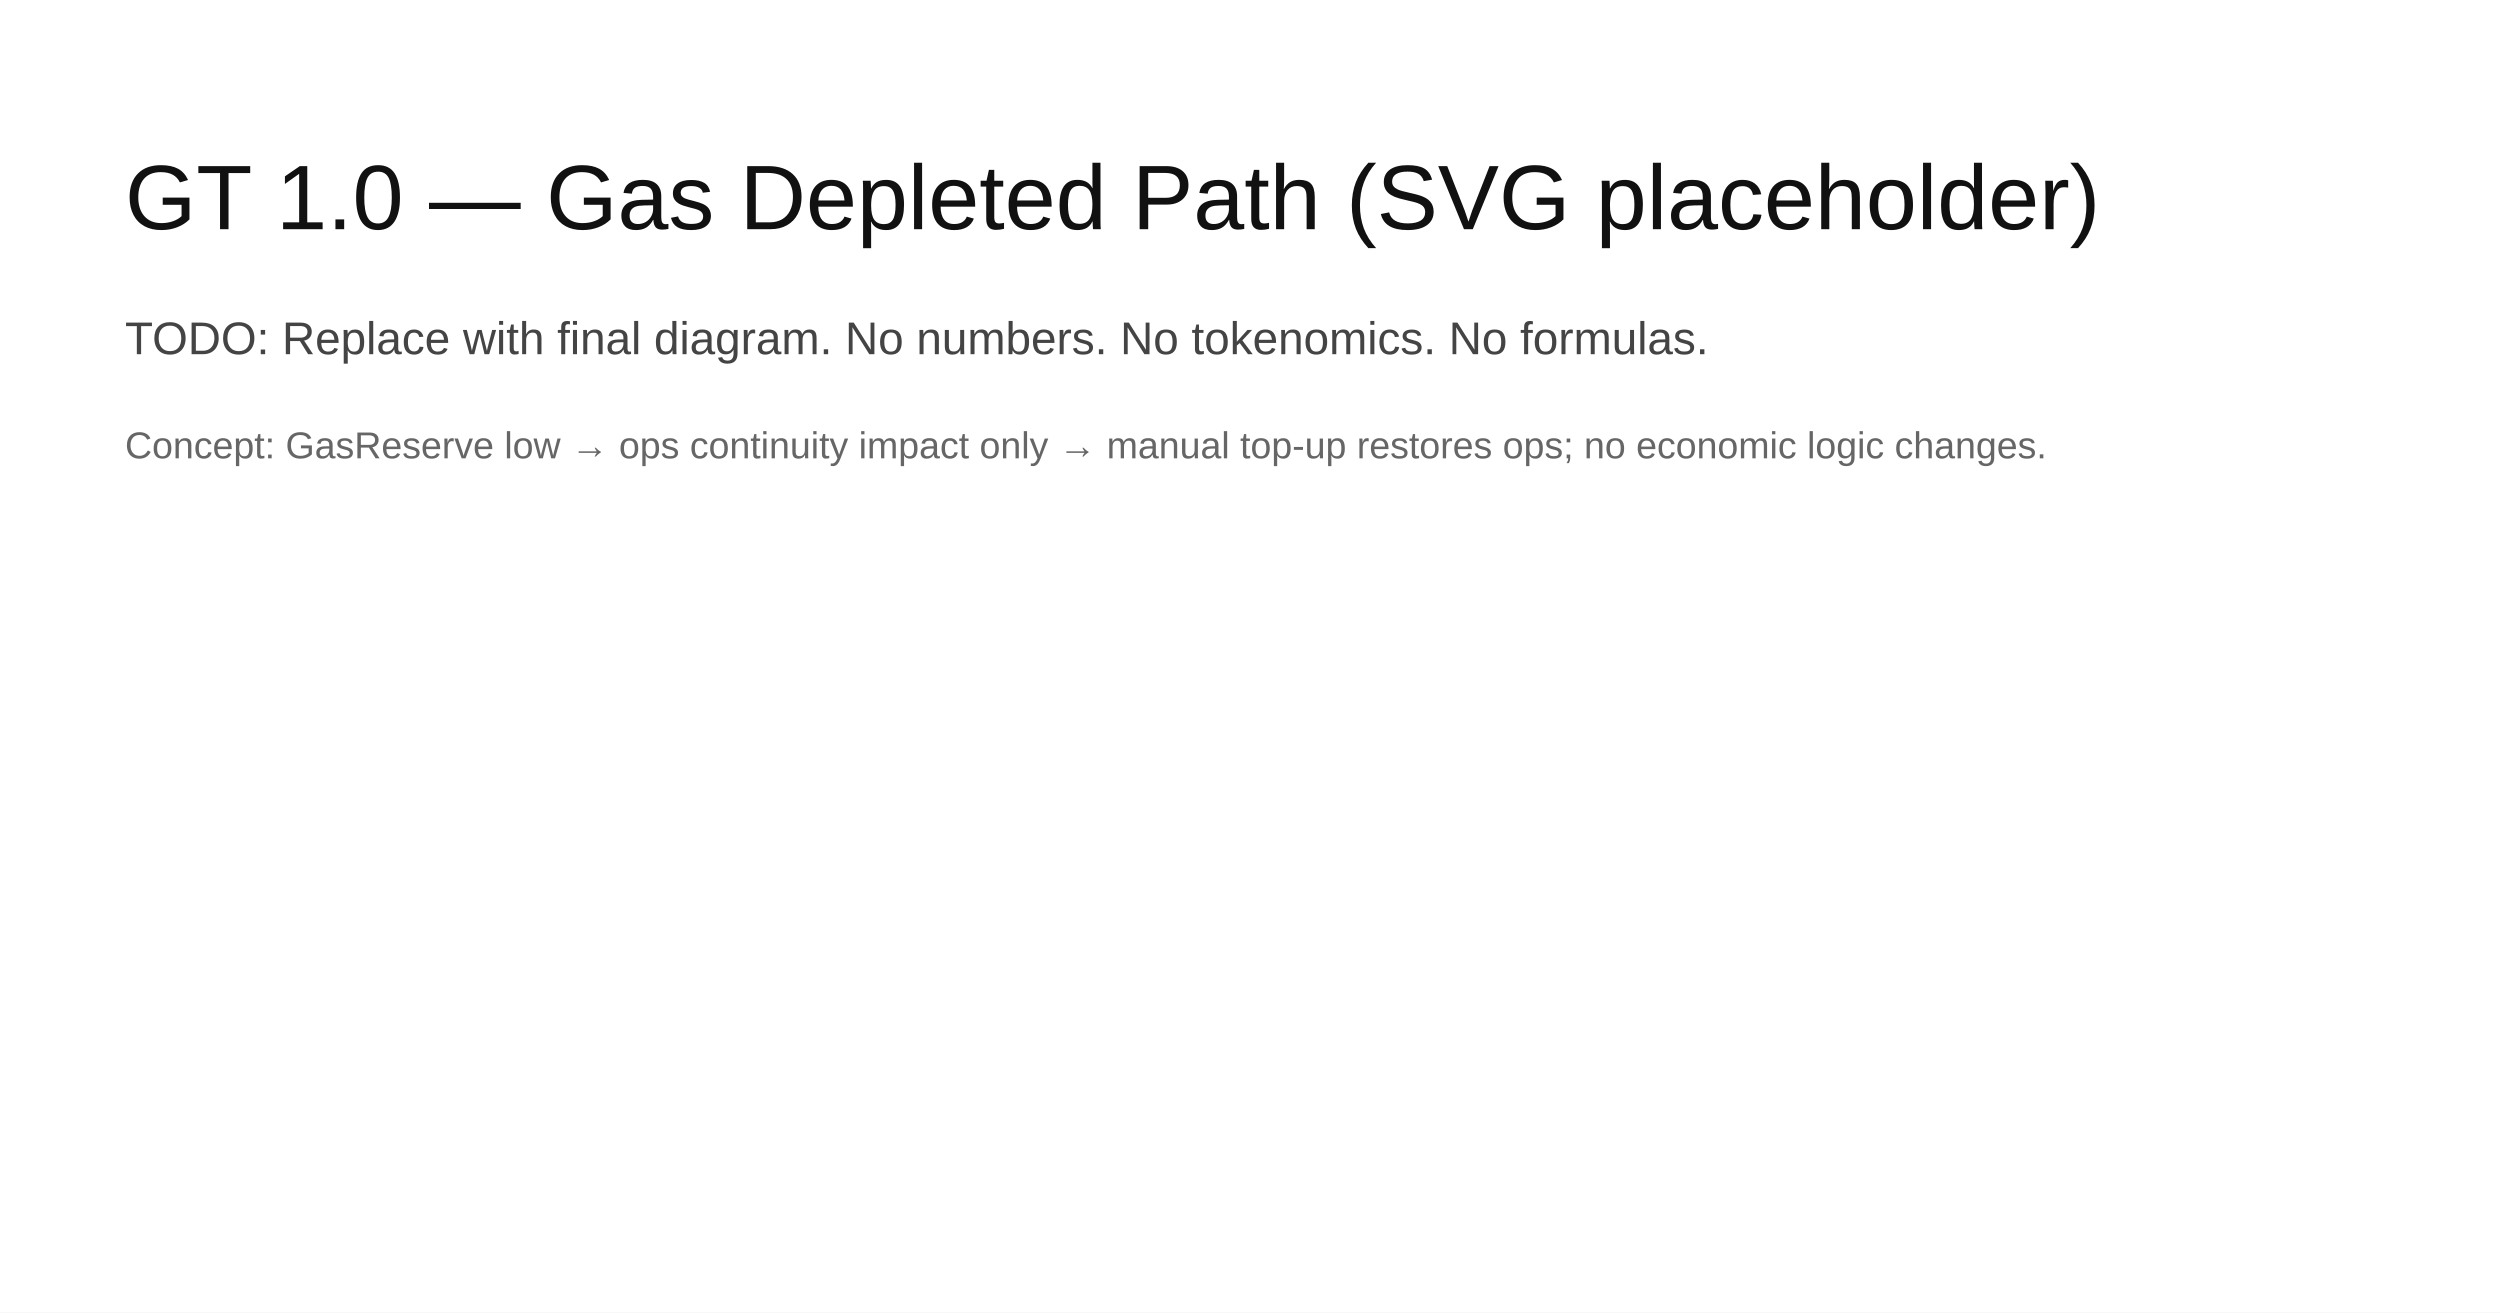
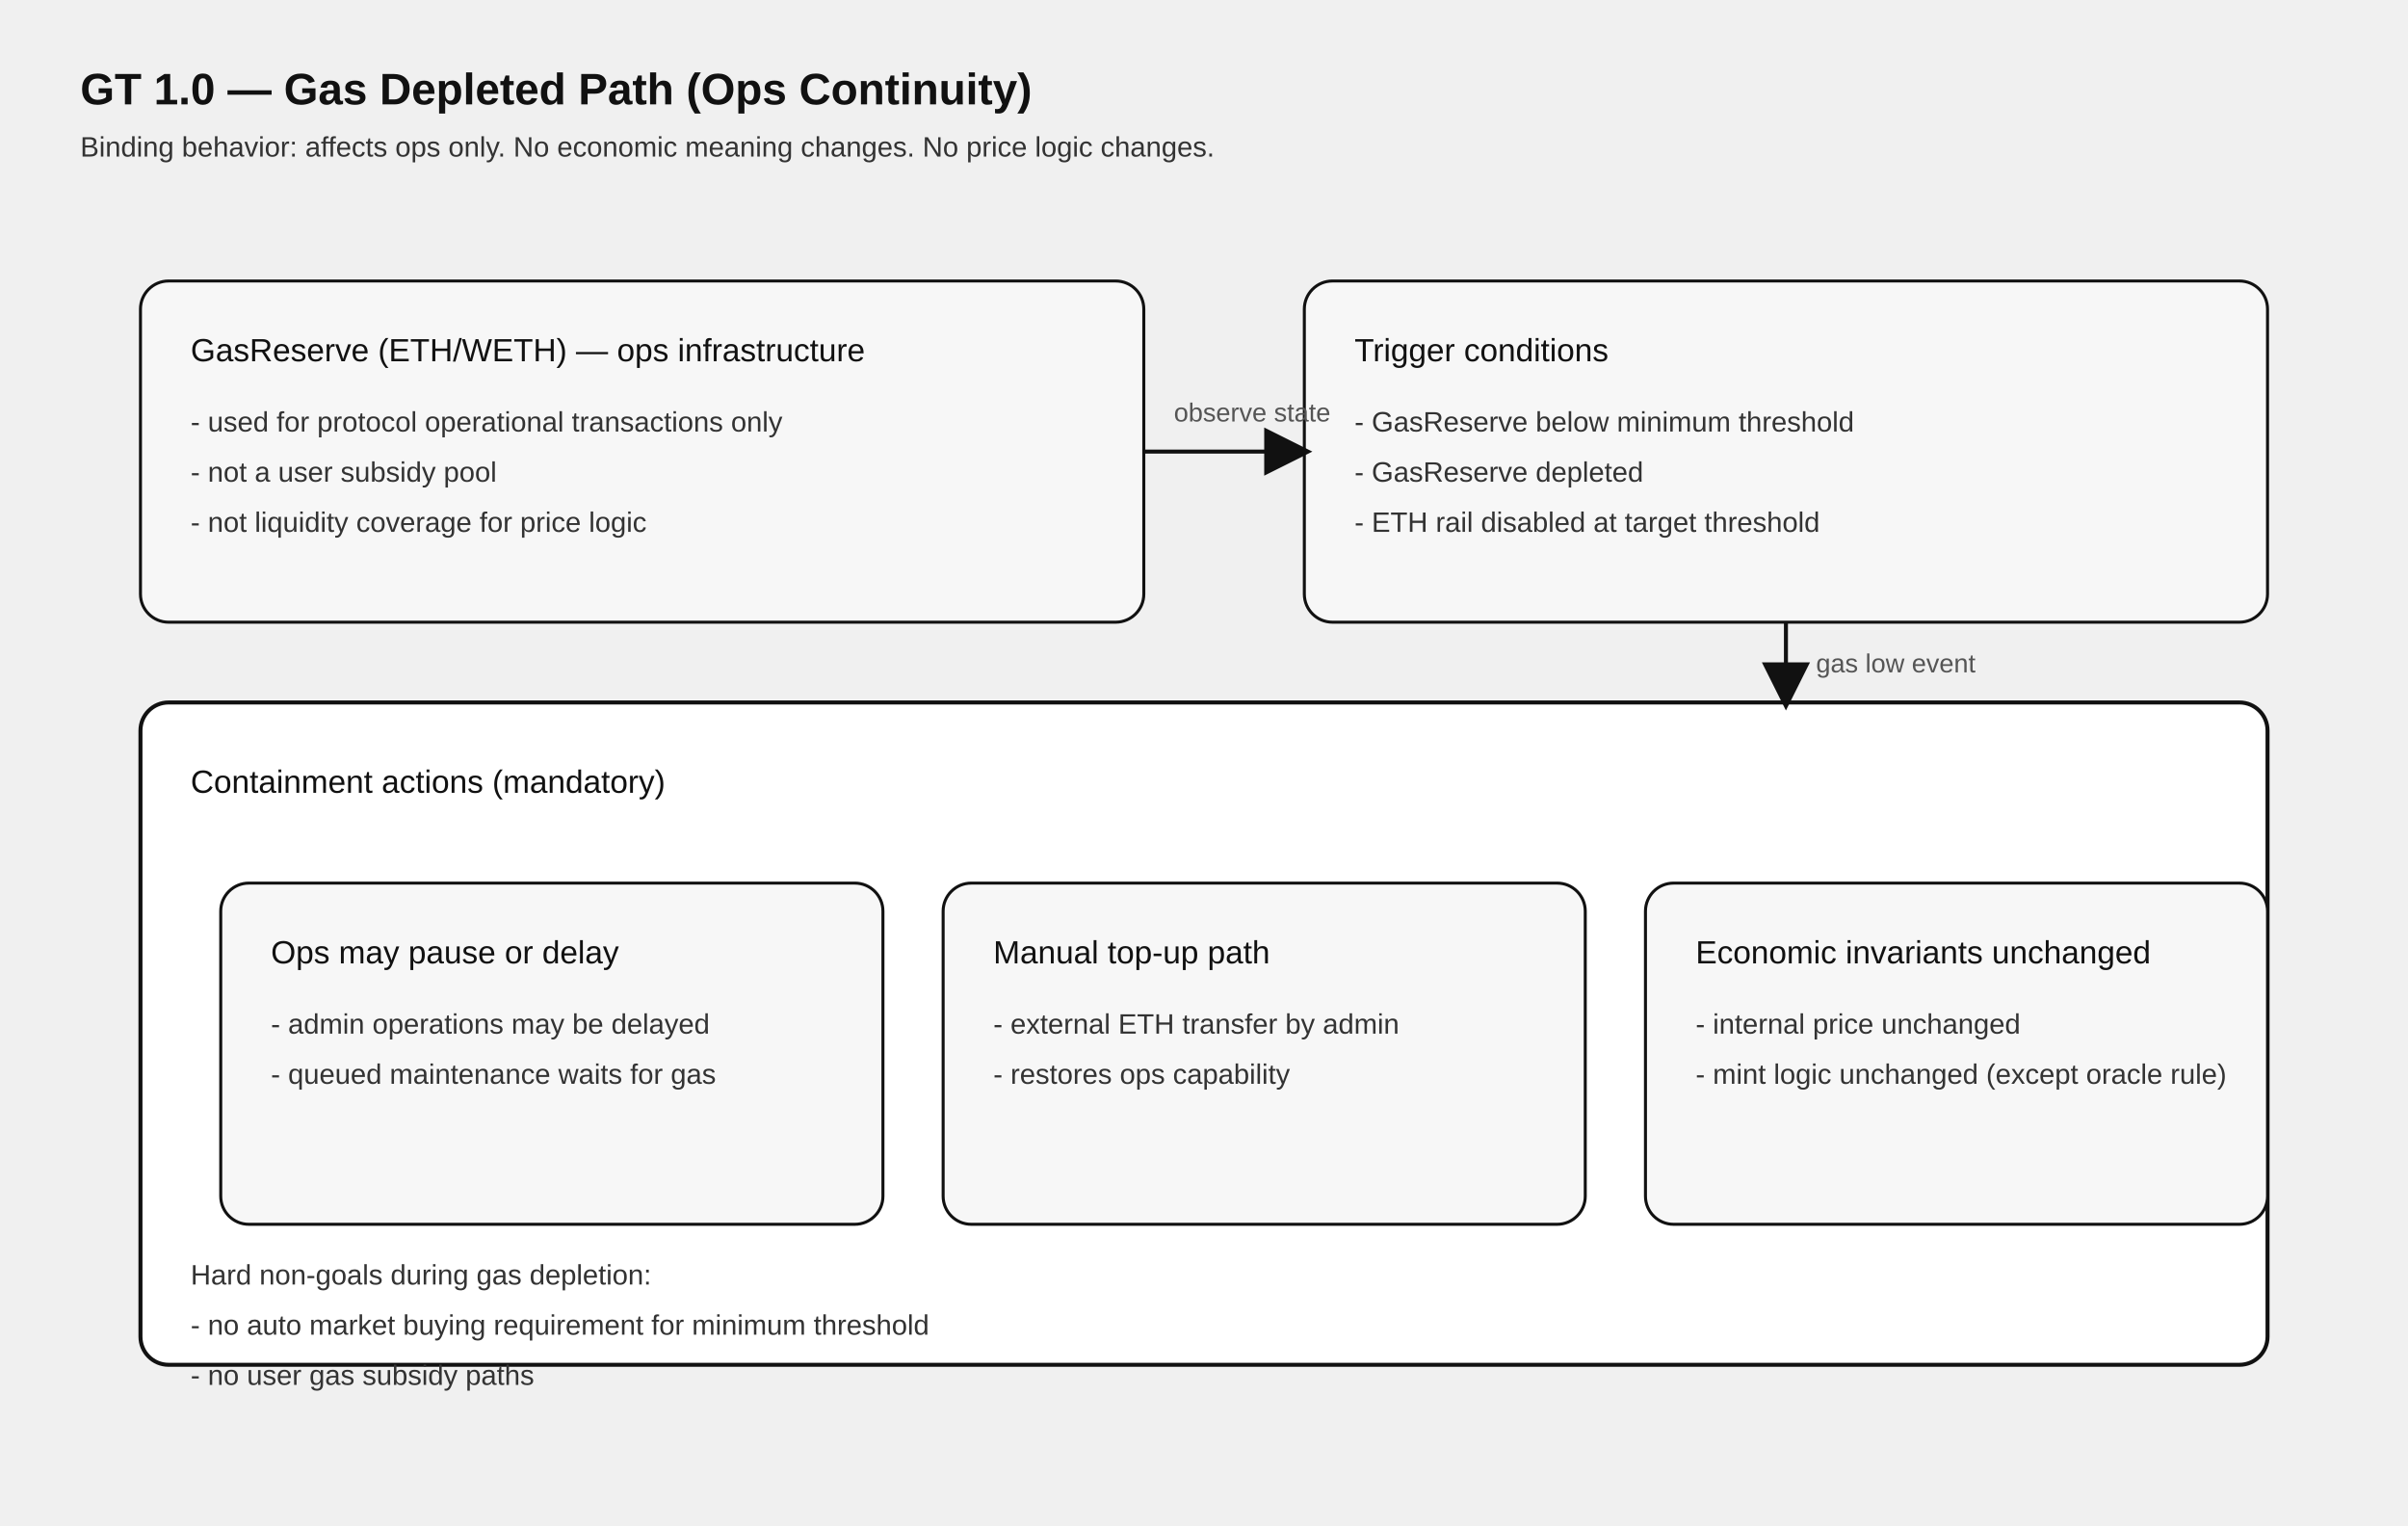
- <svg xmlns="http://www.w3.org/2000/svg" width="1200" height="630" viewBox="0 0 1200 630">
-   <rect width="1200" height="630" fill="#ffffff" />
-   <text x="60" y="110" font-family="Arial, Helvetica, sans-serif" font-size="44" fill="#111111">
-     GT 1.0 — Gas Depleted Path (SVG placeholder)
-   </text>
-   <text x="60" y="170" font-family="Arial, Helvetica, sans-serif" font-size="22" fill="#444444">
-     TODO: Replace with final diagram. No numbers. No tokenomics. No formulas.
-   </text>
-   <text x="60" y="220" font-family="Arial, Helvetica, sans-serif" font-size="18" fill="#666666">
-     Concept: GasReserve low → ops continuity impact only → manual top-up restores ops; no economic logic changes.
-   </text>
+ <svg xmlns="http://www.w3.org/2000/svg" width="1200" height="760" viewBox="0 0 1200 760">
+   <defs>
+     <style>
+       .t { font: 16px Arial, sans-serif; fill: #111; }
+       .h { font: 22px Arial, sans-serif; font-weight: 700; fill: #111; }
+       .s { font: 14px Arial, sans-serif; fill: #333; }
+       .box { fill: #fff; stroke: #111; stroke-width: 2; }
+       .sub { fill: #f7f7f7; stroke: #111; stroke-width: 1.5; }
+       .edge { stroke: #111; stroke-width: 2; fill: none; marker-end: url(#arrow); }
+       .tag { font: 13px Arial, sans-serif; fill: #555; }
+     </style>
+     <marker id="arrow" markerWidth="12" markerHeight="12" refX="10" refY="6" orient="auto">
+       <path d="M0,0 L12,6 L0,12 Z" fill="#111" />
+     </marker>
+   </defs>
+   <text x="40" y="52" class="h">GT 1.0 — Gas Depleted Path (Ops Continuity)</text>
+   <text x="40" y="78" class="s">Binding behavior: affects ops only. No economic meaning changes. No price logic changes.</text>
+   <rect x="70" y="140" width="500" height="170" class="sub" rx="14" />
+   <text x="95" y="180" class="t">GasReserve (ETH/WETH) — ops infrastructure</text>
+   <text x="95" y="215" class="s">- used for protocol operational transactions only</text>
+   <text x="95" y="240" class="s">- not a user subsidy pool</text>
+   <text x="95" y="265" class="s">- not liquidity coverage for price logic</text>
+   <rect x="650" y="140" width="480" height="170" class="sub" rx="14" />
+   <text x="675" y="180" class="t">Trigger conditions</text>
+   <text x="675" y="215" class="s">- GasReserve below minimum threshold</text>
+   <text x="675" y="240" class="s">- GasReserve depleted</text>
+   <text x="675" y="265" class="s">- ETH rail disabled at target threshold</text>
+   <path d="M 570 225 L 650 225" class="edge" />
+   <text x="585" y="210" class="tag">observe state</text>
+   <rect x="70" y="350" width="1060" height="330" class="box" rx="14" />
+   <text x="95" y="395" class="t">Containment actions (mandatory)</text>
+   <rect x="110" y="440" width="330" height="170" class="sub" rx="14" />
+   <text x="135" y="480" class="t">Ops may pause or delay</text>
+   <text x="135" y="515" class="s">- admin operations may be delayed</text>
+   <text x="135" y="540" class="s">- queued maintenance waits for gas</text>
+   <rect x="470" y="440" width="320" height="170" class="sub" rx="14" />
+   <text x="495" y="480" class="t">Manual top-up path</text>
+   <text x="495" y="515" class="s">- external ETH transfer by admin</text>
+   <text x="495" y="540" class="s">- restores ops capability</text>
+   <rect x="820" y="440" width="310" height="170" class="sub" rx="14" />
+   <text x="845" y="480" class="t">Economic invariants unchanged</text>
+   <text x="845" y="515" class="s">- internal price unchanged</text>
+   <text x="845" y="540" class="s">- mint logic unchanged (except oracle rule)</text>
+   <path d="M 890 310 L 890 350" class="edge" />
+   <text x="905" y="335" class="tag">gas low event</text>
+   <text x="95" y="640" class="s">Hard non-goals during gas depletion:</text>
+   <text x="95" y="665" class="s">- no auto market buying requirement for minimum threshold</text>
+   <text x="95" y="690" class="s">- no user gas subsidy paths</text>
</svg>
